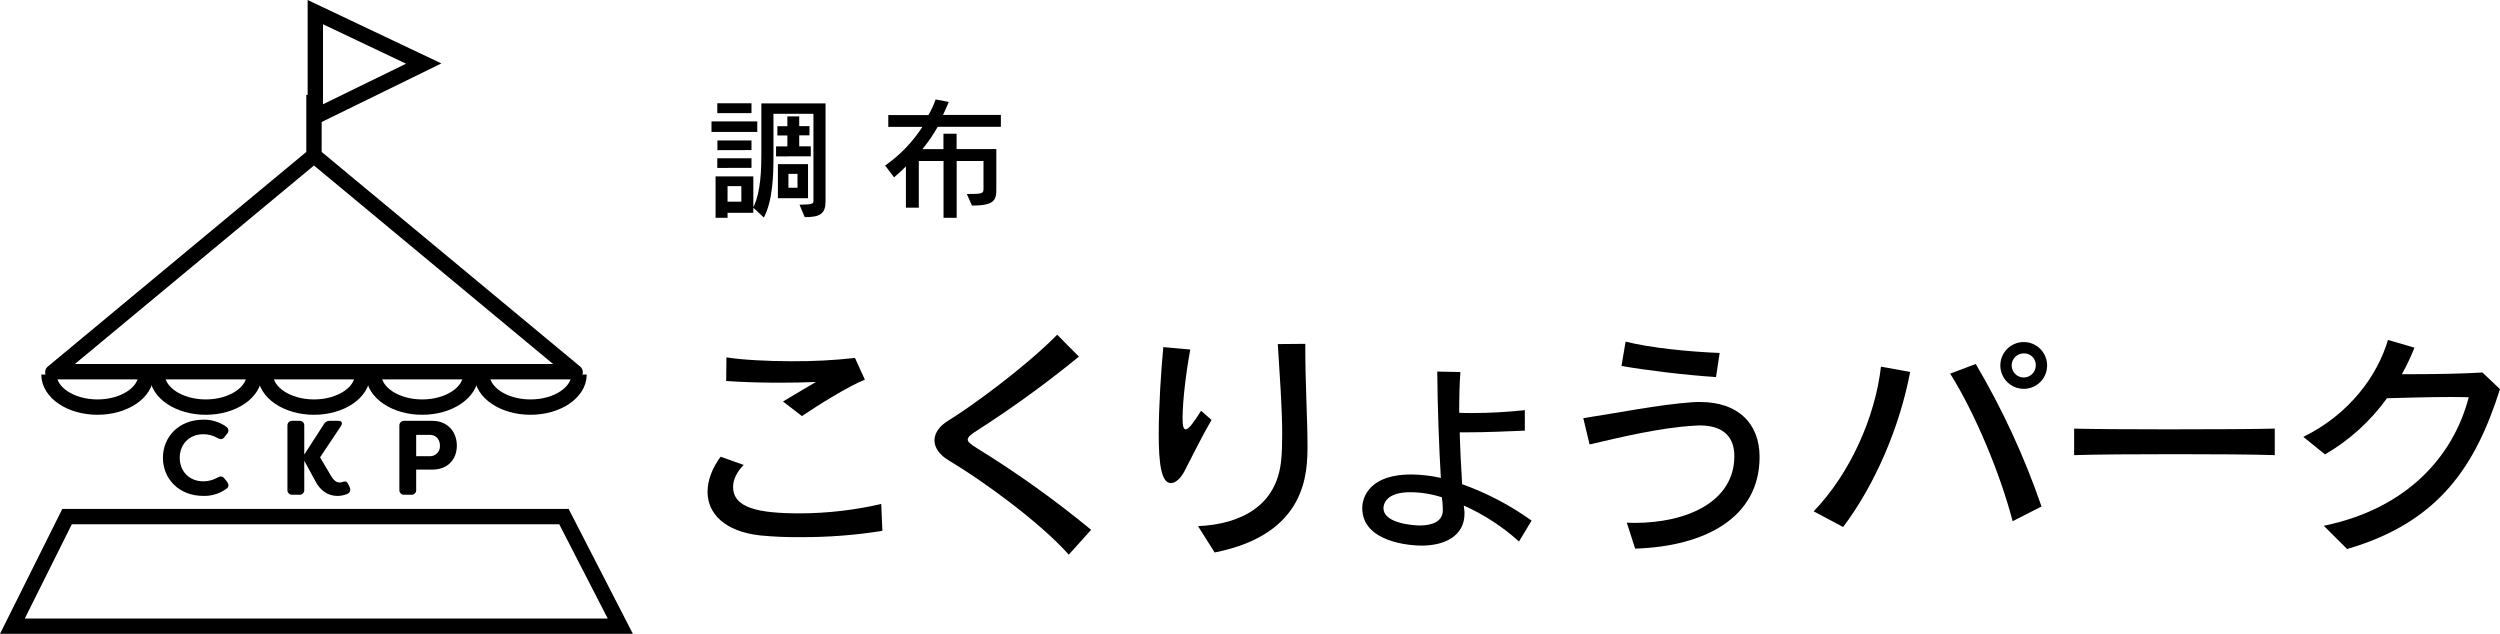
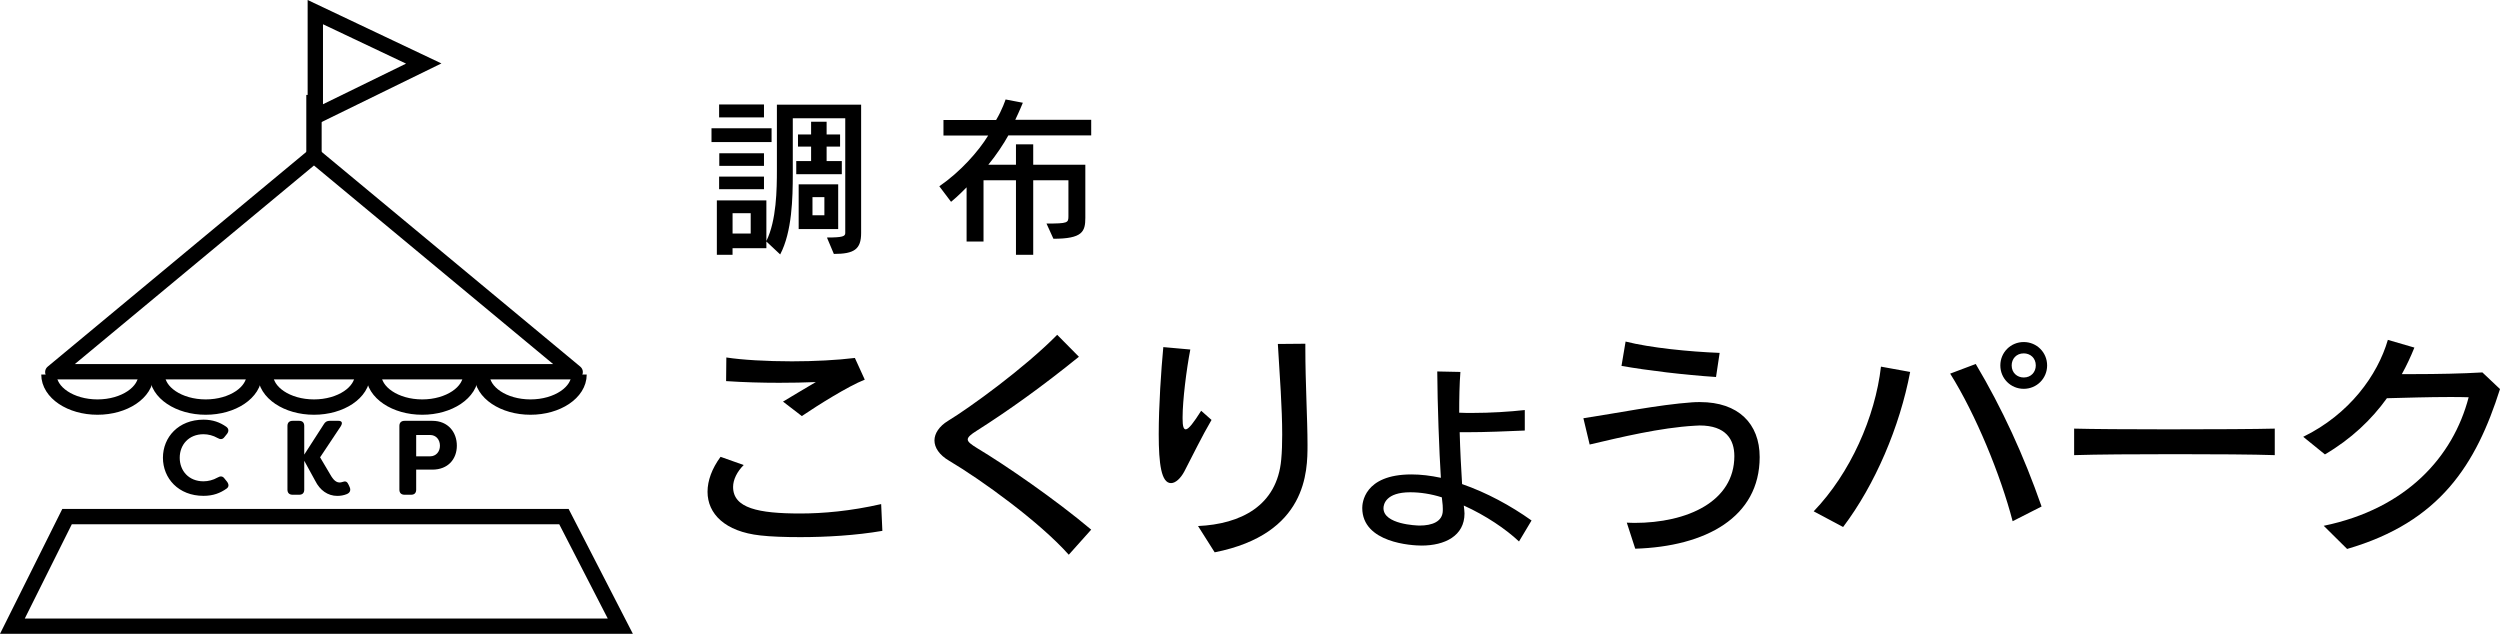
- <svg xmlns="http://www.w3.org/2000/svg" viewBox="0 0 1140.37 289.12">
+ <svg xmlns="http://www.w3.org/2000/svg" id="_イヤー_2" width="1140.37" height="289.12" viewBox="0 0 1140.37 289.12">
  <defs>
    <style>.cls-1{fill:none;stroke:#000;stroke-miterlimit:10;stroke-width:7px;}</style>
  </defs>
-   <g id="レイヤー_2" data-name="レイヤー 2">
-     <g id="ロゴ">
-       <path d="M402.49,242.15a229.08,229.08,0,0,1-37.4,2.86,169.38,169.38,0,0,1-18.26-.77c-16.17-1.76-24.09-9.9-24.09-19.91,0-5.06,2-10.56,5.94-16l10.56,3.74c-3,3-4.84,6.6-4.84,10,0,9.68,11.55,12.1,30.58,12.1a166.54,166.54,0,0,0,37-4.29Zm-45.32-59c4.29-2.53,10-6.05,15-8.91-5.28.22-10.89.33-16.72.33-7.81,0-16.06-.22-24.2-.77l.11-10.78c7,1.1,18.37,1.76,29.92,1.76A248.47,248.47,0,0,0,390,163.28l4.51,9.9c-7.59,3-21.56,11.77-28.71,16.61Z" />
-       <path d="M487.52,253c-13.53-15.18-40.15-34.32-54.45-42.79-4.73-2.75-6.82-6.16-6.82-9.35s2.2-6.49,6.16-8.91c9.79-5.94,34.76-24,49.83-39.27l9.9,10A501.52,501.52,0,0,1,445.5,196.5c-2.64,1.65-4.07,2.86-4.07,4s1.43,2.2,4.29,4a465.88,465.88,0,0,1,52,37.18Z" />
-       <path d="M552.64,191.55c-4.4,7.48-8.58,16.17-12.43,23.54-1.65,3.08-4,5.28-6.05,5.28-4.4,0-5.61-8.58-5.61-22.33,0-13,1.1-29.15,2.09-39.71l12.32,1.1c-1.76,9-3.52,23.21-3.52,30.91V191c0,3.41.44,4.84,1.43,4.84,1.32,0,3.63-3.08,7-8.47ZM546.48,240c19.36-.88,36.08-9.13,37.95-30.36.33-3.52.44-7.26.44-11.33,0-12.21-1.1-26.62-2-41.36l12.54-.11v2c0,16.17,1,32.34,1,44.22,0,12.43-.11,40.59-42.35,48.95Z" />
-       <path d="M692.89,247A96,96,0,0,0,667.7,230.6c.11.66.11,1.32.22,2s.11,1.1.11,1.65c0,10.23-9,14.63-19.58,14.63-4.4,0-27.06-1.21-27.06-17.16,0-2,.66-15.29,22.44-15.29A64.44,64.44,0,0,1,657.25,218c-.77-12.1-1.54-33.11-1.65-48.51l10.56.22c-.44,5.72-.55,12.1-.55,18.59,2,.11,4,.11,5.94.11a226.61,226.61,0,0,0,24-1.32v9.35c-8,.33-17.49.77-26.95.77h-2.75c.22,8.25.66,16.5,1.1,23.65a128.11,128.11,0,0,1,31.68,16.61Zm-34.76-15a36.74,36.74,0,0,0-.44-5.17,48,48,0,0,0-14.41-2.31c-11.11,0-12.21,5.5-12.21,7.26,0,7.37,15.07,7.92,16.5,7.92,5.61,0,10.56-1.76,10.56-6.93Z" />
-       <path d="M742.06,238.41c1.1,0,2.2.11,3.41.11,24.31,0,45.65-9.79,45.65-30.47,0-7.59-3.85-14-15.84-14-.77,0-1.43.11-2.2.11-15.73.88-33.88,5.28-48,8.58l-2.86-12c15.29-2.31,34.21-6.16,49.61-7.26,1.21-.11,2.42-.11,3.63-.11,17.38,0,27.17,9.79,27.17,25.08,0,27.5-24.64,40.81-56.76,41.8ZM782.76,172c-14.85-1-31.13-3-43.12-5.06l1.87-11.11c11.33,2.86,28.93,4.62,42.9,5.17Z" />
-       <path d="M827.31,233.24c16.72-17.38,28.05-43,30.69-66l13.31,2.42c-4.73,25-15.95,51.37-30.58,70.73Zm90.75,4.51c-5.5-21.12-16.83-48.73-28.49-67.32l11.66-4.4a354,354,0,0,1,30,65Zm5.06-60.39a10.67,10.67,0,1,1,10.67-10.67A10.61,10.61,0,0,1,923.12,177.36Zm0-16.17a5.5,5.5,0,1,0,5.5,5.5A5.31,5.31,0,0,0,923.12,161.19Z" />
-       <path d="M1037.63,207.61c-9.68-.33-27.5-.44-45.43-.44s-36,.11-46.09.44v-12.1c7.81.22,25,.33,42.68.33,20.35,0,41.14-.11,48.84-.33Z" />
-       <path d="M1060,239.84c37.84-7.81,59.07-31.57,66.11-58.63-2.75-.11-5.72-.11-8.91-.11-9.24,0-19.58.33-28.38.55a91.41,91.41,0,0,1-28.27,25.63l-9.9-8c21.12-10.34,33.88-28.05,38.61-44.22l12.1,3.52a109.81,109.81,0,0,1-5.72,12.1h5.72c10.23,0,21.78-.22,31-.77l8,7.59c-10.89,34.32-27.28,60.61-69.74,72.93Z" />
-       <path d="M324.55,60.18v-4.8h20.88v4.8Zm40.14,33.18c5.52,0,6.36-.42,6.36-1.56V51.9H352.81V71.34c0,8.22-.24,20-4.38,27.9l-4.8-4.5v2.34H331.87v2.28h-5.46V80.46h17.22v14.1c3.54-7.14,3.66-18,3.66-24.78V47.16h29.28V91.8c0,5.64-2.4,7.26-9.48,7.26ZM327.19,51.6V47.1h15.6v4.5Zm0,25V72.18h15.6v4.38Zm.06-8.1V64.08h15.54v4.38ZM338.17,84.9h-6.3V92h6.3ZM354,71.34V66.78h5.16v-5h-4.56v-4.2h4.56V53.1h5.4v4.44h4.68v4.2h-4.68v5h5.28v4.56Zm.84,19.08V74.88h13.74V90.42Zm8.94-11.1h-4.14v6.3h4.14Z" />
-       <path d="M441,88.5c7.44,0,7.62-.24,7.62-2.58V73.44H436.39V99.36h-6V73.44H419.11v21.3h-5.88V75.9a70.27,70.27,0,0,1-5.4,5l-4.08-5.4a63,63,0,0,0,17-17.64H405.19V52.5h18.3a38.66,38.66,0,0,0,3.3-7.14l6,1.14s-1.2,2.94-2.64,5.94h26.4v5.4h-28.8a72,72,0,0,1-7,10.2h9.6V61h6V68h18.12V86.52c0,4.8-1,7.26-11.1,7.26Z" />
-       <line class="cls-1" x1="143.22" y1="43.3" x2="143.22" y2="73.01" />
-       <path d="M143.22,75.49,252.3,166.05H34.14L143.22,75.49m0-8.11a3.3,3.3,0,0,0-2.11.76L21.79,167.21a3.3,3.3,0,0,0,2.11,5.84H262.55a3.3,3.3,0,0,0,2.11-5.84L145.33,68.14a3.28,3.28,0,0,0-2.11-.76Z" />
-       <path class="cls-1" d="M264.13,170.84c0,8.21-9.92,14.86-22.15,14.86s-22.14-6.65-22.14-14.86" />
-       <path class="cls-1" d="M116,170.84c0,8.21-9.91,14.86-22.14,14.86S71.7,179.05,71.7,170.84" />
-       <path class="cls-1" d="M165.37,170.84c0,8.21-9.91,14.86-22.14,14.86s-22.15-6.65-22.15-14.86" />
-       <path class="cls-1" d="M214.75,170.84c0,8.21-9.92,14.86-22.15,14.86s-22.14-6.65-22.14-14.86" />
-       <path class="cls-1" d="M66.62,170.84c0,8.21-9.92,14.86-22.15,14.86s-22.14-6.65-22.14-14.86" />
-       <path d="M147.33,11.06l37.89,18L147.33,47.56V11.06M140.33,0V58.78l61-29.85L140.33,0Z" />
-       <path d="M255.1,239.15l22.12,43H11.31l21.44-43H255.1m4.27-7H28.42L0,289.12H288.69l-29.32-57Z" />
-       <path d="M74.32,208.82c0-9.4,7.08-17.39,18.5-17.39a17.34,17.34,0,0,1,10.31,3.17,2.09,2.09,0,0,1,.48,3.23l-1.21,1.5c-.86,1.2-1.92,1.2-3.22.43a13.08,13.08,0,0,0-6.36-1.69c-6.75,0-10.84,4.82-10.84,10.75s4.09,10.74,10.84,10.74a13.08,13.08,0,0,0,6.36-1.69c1.3-.77,2.36-.77,3.22.44l1.21,1.49c.86,1.25.82,2.31-.24,3.08a17.2,17.2,0,0,1-10.55,3.33C81.4,226.21,74.32,218.21,74.32,208.82Z" />
-       <path d="M143.79,219.32l-5-9.16v13.2a2.09,2.09,0,0,1-2.32,2.32h-3a2.12,2.12,0,0,1-2.36-2.32V194.27a2.11,2.11,0,0,1,2.36-2.31h3a2.08,2.08,0,0,1,2.32,2.31v13.1l8.91-13.83a2.87,2.87,0,0,1,2.74-1.58h3.86c1.73,0,2.12,1,1.11,2.55L146,208.62l4.53,7.66c1.54,2.8,2.89,3.9,4.58,3.81a8.38,8.38,0,0,0,1.49-.34c1.25-.38,1.83.15,2.41,1.4l.48,1.06a2.19,2.19,0,0,1-1.3,3.18,11.33,11.33,0,0,1-4.34.82C149.47,226.21,145.91,223.6,143.79,219.32Z" />
-       <path d="M208.39,203.28c0,6.11-4,10.93-11.18,10.93h-7.37v9.15a2.09,2.09,0,0,1-2.31,2.32h-3a2.12,2.12,0,0,1-2.36-2.32V194.27a2.12,2.12,0,0,1,2.36-2.31h12.67C204.44,192,208.39,197.21,208.39,203.28Zm-7.71,0c0-2.79-1.78-4.91-4.48-4.91h-6.36v9.73h6.36A4.5,4.5,0,0,0,200.68,203.32Z" />
+   <g id="_ゴのコピー">
+     <g>
+       <path d="M402.49,242.15c-12.1,2.09-25.74,2.86-37.4,2.86-7.15,0-13.53-.22-18.26-.77-16.17-1.76-24.09-9.9-24.09-19.91,0-5.06,1.98-10.56,5.94-15.95l10.56,3.74c-2.97,2.97-4.84,6.6-4.84,10.01,0,9.68,11.55,12.1,30.58,12.1,10.45,0,22.99-1.1,36.96-4.29l.55,12.21Zm-45.32-58.96c4.29-2.53,10.01-6.05,14.96-8.91-5.28,.22-10.89,.33-16.72,.33-7.81,0-16.06-.22-24.2-.77l.11-10.78c7.04,1.1,18.37,1.76,29.92,1.76,10.23,0,20.68-.55,28.71-1.54l4.51,9.9c-7.59,2.97-21.56,11.77-28.71,16.61l-8.58-6.6Z" />
+       <path d="M487.52,253.04c-13.53-15.18-40.15-34.32-54.45-42.79-4.73-2.75-6.82-6.16-6.82-9.35s2.2-6.49,6.16-8.91c9.79-5.94,34.76-23.98,49.83-39.27l9.9,10.01c-16.28,13.2-32.23,24.64-46.64,33.77-2.64,1.65-4.07,2.86-4.07,3.96s1.43,2.2,4.29,3.96c12.87,7.7,35.86,23.54,52.03,37.18l-10.23,11.44Z" />
+       <path d="M552.64,191.55c-4.4,7.48-8.58,16.17-12.43,23.54-1.65,3.08-3.96,5.28-6.05,5.28-4.4,0-5.61-8.58-5.61-22.33,0-12.98,1.1-29.15,2.09-39.71l12.32,1.1c-1.76,9.02-3.52,23.21-3.52,30.91v.66c0,3.41,.44,4.84,1.43,4.84,1.32,0,3.63-3.08,7.04-8.47l4.73,4.18Zm-6.16,48.4c19.36-.88,36.08-9.13,37.95-30.36,.33-3.52,.44-7.26,.44-11.33,0-12.21-1.1-26.62-1.98-41.36l12.54-.11v1.98c0,16.17,.99,32.34,.99,44.22s-.11,40.59-42.35,48.95l-7.59-11.99Z" />
+       <path d="M692.89,246.99c-5.94-5.61-15.18-11.88-25.19-16.39,.11,.66,.11,1.32,.22,1.98,0,.55,.11,1.1,.11,1.65,0,10.23-9.02,14.63-19.58,14.63-4.4,0-27.06-1.21-27.06-17.16,0-1.98,.66-15.29,22.44-15.29,4.29,0,8.8,.55,13.42,1.54-.77-12.1-1.54-33.11-1.65-48.51l10.56,.22c-.44,5.72-.55,12.1-.55,18.59,1.98,.11,3.96,.11,5.94,.11,8.36,0,17.05-.55,23.98-1.32v9.35c-8.03,.33-17.49,.77-26.95,.77h-2.75c.22,8.25,.66,16.5,1.1,23.65,11.11,3.85,22.11,9.79,31.68,16.61l-5.72,9.57Zm-34.76-14.96c0-.77,0-1.65-.44-5.17-4.84-1.54-9.79-2.31-14.41-2.31-11.11,0-12.21,5.5-12.21,7.26,0,7.37,15.07,7.92,16.5,7.92,5.61,0,10.56-1.76,10.56-6.93v-.77Z" />
+       <path d="M742.06,238.41c1.1,0,2.2,.11,3.41,.11,24.31,0,45.65-9.79,45.65-30.47,0-7.59-3.85-13.97-15.84-13.97-.77,0-1.43,.11-2.2,.11-15.73,.88-33.88,5.28-47.96,8.58l-2.86-11.99c15.29-2.31,34.21-6.16,49.61-7.26,1.21-.11,2.42-.11,3.63-.11,17.38,0,27.17,9.79,27.17,25.08,0,27.5-24.64,40.81-56.76,41.8l-3.85-11.88Zm40.7-66.44c-14.85-.99-31.13-2.97-43.12-5.06l1.87-11.11c11.33,2.86,28.93,4.62,42.9,5.17l-1.65,11Z" />
+       <path d="M827.31,233.24c16.72-17.38,28.05-43.01,30.69-66l13.31,2.42c-4.73,24.97-15.95,51.37-30.58,70.73l-13.42-7.15Zm90.75,4.51c-5.5-21.12-16.83-48.73-28.49-67.32l11.66-4.4c12.1,20.35,21.89,41.69,30.03,65.01l-13.2,6.71Zm5.06-60.39c-5.94,0-10.67-4.73-10.67-10.67s4.73-10.67,10.67-10.67,10.67,4.73,10.67,10.67-4.73,10.67-10.67,10.67Zm0-16.17c-3.41,0-5.5,2.53-5.5,5.5,0,3.41,2.53,5.5,5.5,5.5,3.41,0,5.5-2.53,5.5-5.5,0-3.41-2.53-5.5-5.5-5.5Z" />
+       <path d="M1037.63,207.61c-9.68-.33-27.5-.44-45.43-.44s-35.97,.11-46.09,.44v-12.1c7.81,.22,24.97,.33,42.68,.33,20.35,0,41.14-.11,48.84-.33v12.1Z" />
+       <path d="M1059.96,239.84c37.84-7.81,59.07-31.57,66.11-58.63-2.75-.11-5.72-.11-8.91-.11-9.24,0-19.58,.33-28.38,.55-7.04,9.79-16.28,18.59-28.27,25.63l-9.9-8.03c21.12-10.34,33.88-28.05,38.61-44.22l12.1,3.52c-1.65,4.07-3.52,8.14-5.72,12.1h5.72c10.23,0,21.78-.22,31.02-.77l8.03,7.59c-10.89,34.32-27.28,60.61-69.74,72.93l-10.67-10.56Z" />
+     </g>
+     <g>
+       <path d="M324.55,64.81v-6.3h27.4v6.3h-27.4Zm52.67,43.53c7.24,0,8.34-.55,8.34-2.05V53.94h-23.93v25.51c0,10.79-.32,26.29-5.75,36.61l-6.3-5.9v3.07h-15.43v2.99h-7.16v-24.8h22.59v18.5c4.64-9.37,4.8-23.62,4.8-32.51v-29.68h38.42v58.57c0,7.4-3.15,9.53-12.44,9.53l-3.15-7.48Zm-49.2-54.79v-5.9h20.47v5.9h-20.47Zm0,32.75v-5.75h20.47v5.75h-20.47Zm.08-10.63v-5.75h20.39v5.75h-20.39Zm14.33,21.57h-8.27v9.29h8.27v-9.29Zm20.78-17.79v-5.98h6.77v-6.61h-5.98v-5.51h5.98v-5.83h7.08v5.83h6.14v5.51h-6.14v6.61h6.93v5.98h-20.78Zm1.1,25.03v-20.39h18.03v20.39h-18.03Zm11.73-14.56h-5.43v8.27h5.43v-8.27Z" />
+       <path d="M477.36,101.97c9.76,0,10-.31,10-3.38v-16.37h-16.06v34.01h-7.87v-34.01h-14.8v27.95h-7.72v-24.72s-3.94,4.09-7.09,6.61l-5.35-7.09c9.6-6.61,17.79-15.82,22.28-23.14h-20.39v-7.09h24.01c2.83-4.72,4.33-9.37,4.33-9.37l7.87,1.5s-1.57,3.86-3.46,7.79h34.64v7.09h-37.79c-1.97,3.62-5.67,9.21-9.13,13.38h12.6v-9.29h7.87v9.29h23.77v24.25c0,6.3-1.34,9.53-14.56,9.53l-3.15-6.93Z" />
+     </g>
+     <line class="cls-1" x1="143.22" y1="43.3" x2="143.22" y2="73.01" />
+     <path d="M143.22,75.49l109.08,90.57H34.14l109.08-90.57m0-8.11c-.75,0-1.5,.25-2.11,.76L21.79,167.21c-2.38,1.97-.98,5.84,2.11,5.84h238.65c3.09,0,4.49-3.87,2.11-5.84l-119.32-99.07c-.61-.51-1.36-.76-2.11-.76h0Z" />
+     <path class="cls-1" d="M264.13,170.84c0,8.2-9.91,14.85-22.15,14.85s-22.15-6.65-22.15-14.85" />
+     <path class="cls-1" d="M115.99,170.84c0,8.2-9.91,14.85-22.15,14.85s-22.15-6.65-22.15-14.85" />
+     <path class="cls-1" d="M165.37,170.84c0,8.2-9.91,14.85-22.15,14.85s-22.15-6.65-22.15-14.85" />
+     <path class="cls-1" d="M214.75,170.84c0,8.2-9.91,14.85-22.15,14.85s-22.15-6.65-22.15-14.85" />
+     <path class="cls-1" d="M66.62,170.84c0,8.2-9.91,14.85-22.15,14.85s-22.15-6.65-22.15-14.85" />
+     <path d="M147.33,11.06l37.89,17.96-37.89,18.53V11.06m-7-11.06V58.78l61.02-29.85L140.33,0h0Z" />
+     <path d="M255.1,239.15l22.12,42.98H11.31l21.44-42.98H255.1m4.27-7H28.42L0,289.12H288.69l-29.32-56.98h0Z" />
+     <g>
+       <path d="M74.32,208.82c0-9.39,7.08-17.39,18.5-17.39,4.34,0,7.51,1.25,10.31,3.18,1.2,.82,1.35,2.02,.48,3.23l-1.2,1.49c-.87,1.2-1.93,1.2-3.23,.43-1.93-1.11-4.24-1.69-6.36-1.69-6.74,0-10.84,4.82-10.84,10.74s4.09,10.74,10.84,10.74c2.12,0,4.43-.58,6.36-1.69,1.3-.77,2.36-.77,3.23,.43l1.2,1.49c.87,1.25,.82,2.31-.24,3.08-2.84,2.02-6.07,3.32-10.55,3.32-11.42,0-18.5-8-18.5-17.39Z" />
+       <path d="M143.79,219.32l-5.01-9.15v13.2c0,1.49-.82,2.31-2.31,2.31h-2.99c-1.49,0-2.36-.82-2.36-2.31v-29.1c0-1.49,.87-2.31,2.36-2.31h2.99c1.49,0,2.31,.82,2.31,2.31v13.1l8.91-13.83c.63-1.11,1.49-1.59,2.75-1.59h3.85c1.73,0,2.12,.96,1.11,2.55l-9.39,14.11,4.53,7.66c1.54,2.79,2.89,3.9,4.58,3.81,.34-.05,.96-.14,1.49-.34,1.25-.38,1.83,.15,2.41,1.4l.48,1.06c.58,1.3,.24,2.55-1.3,3.18-1.4,.58-2.89,.82-4.34,.82-4.38,0-7.95-2.6-10.07-6.89Z" />
+       <path d="M208.39,203.28c0,6.12-4,10.94-11.18,10.94h-7.37v9.15c0,1.49-.82,2.31-2.31,2.31h-2.99c-1.49,0-2.36-.82-2.36-2.31v-29.1c0-1.49,.87-2.31,2.36-2.31h12.67c7.23,0,11.18,5.25,11.18,11.32Zm-7.71,.05c0-2.79-1.78-4.91-4.48-4.91h-6.36v9.73h6.36c2.7,0,4.48-2.12,4.48-4.82Z" />
    </g>
  </g>
</svg>
